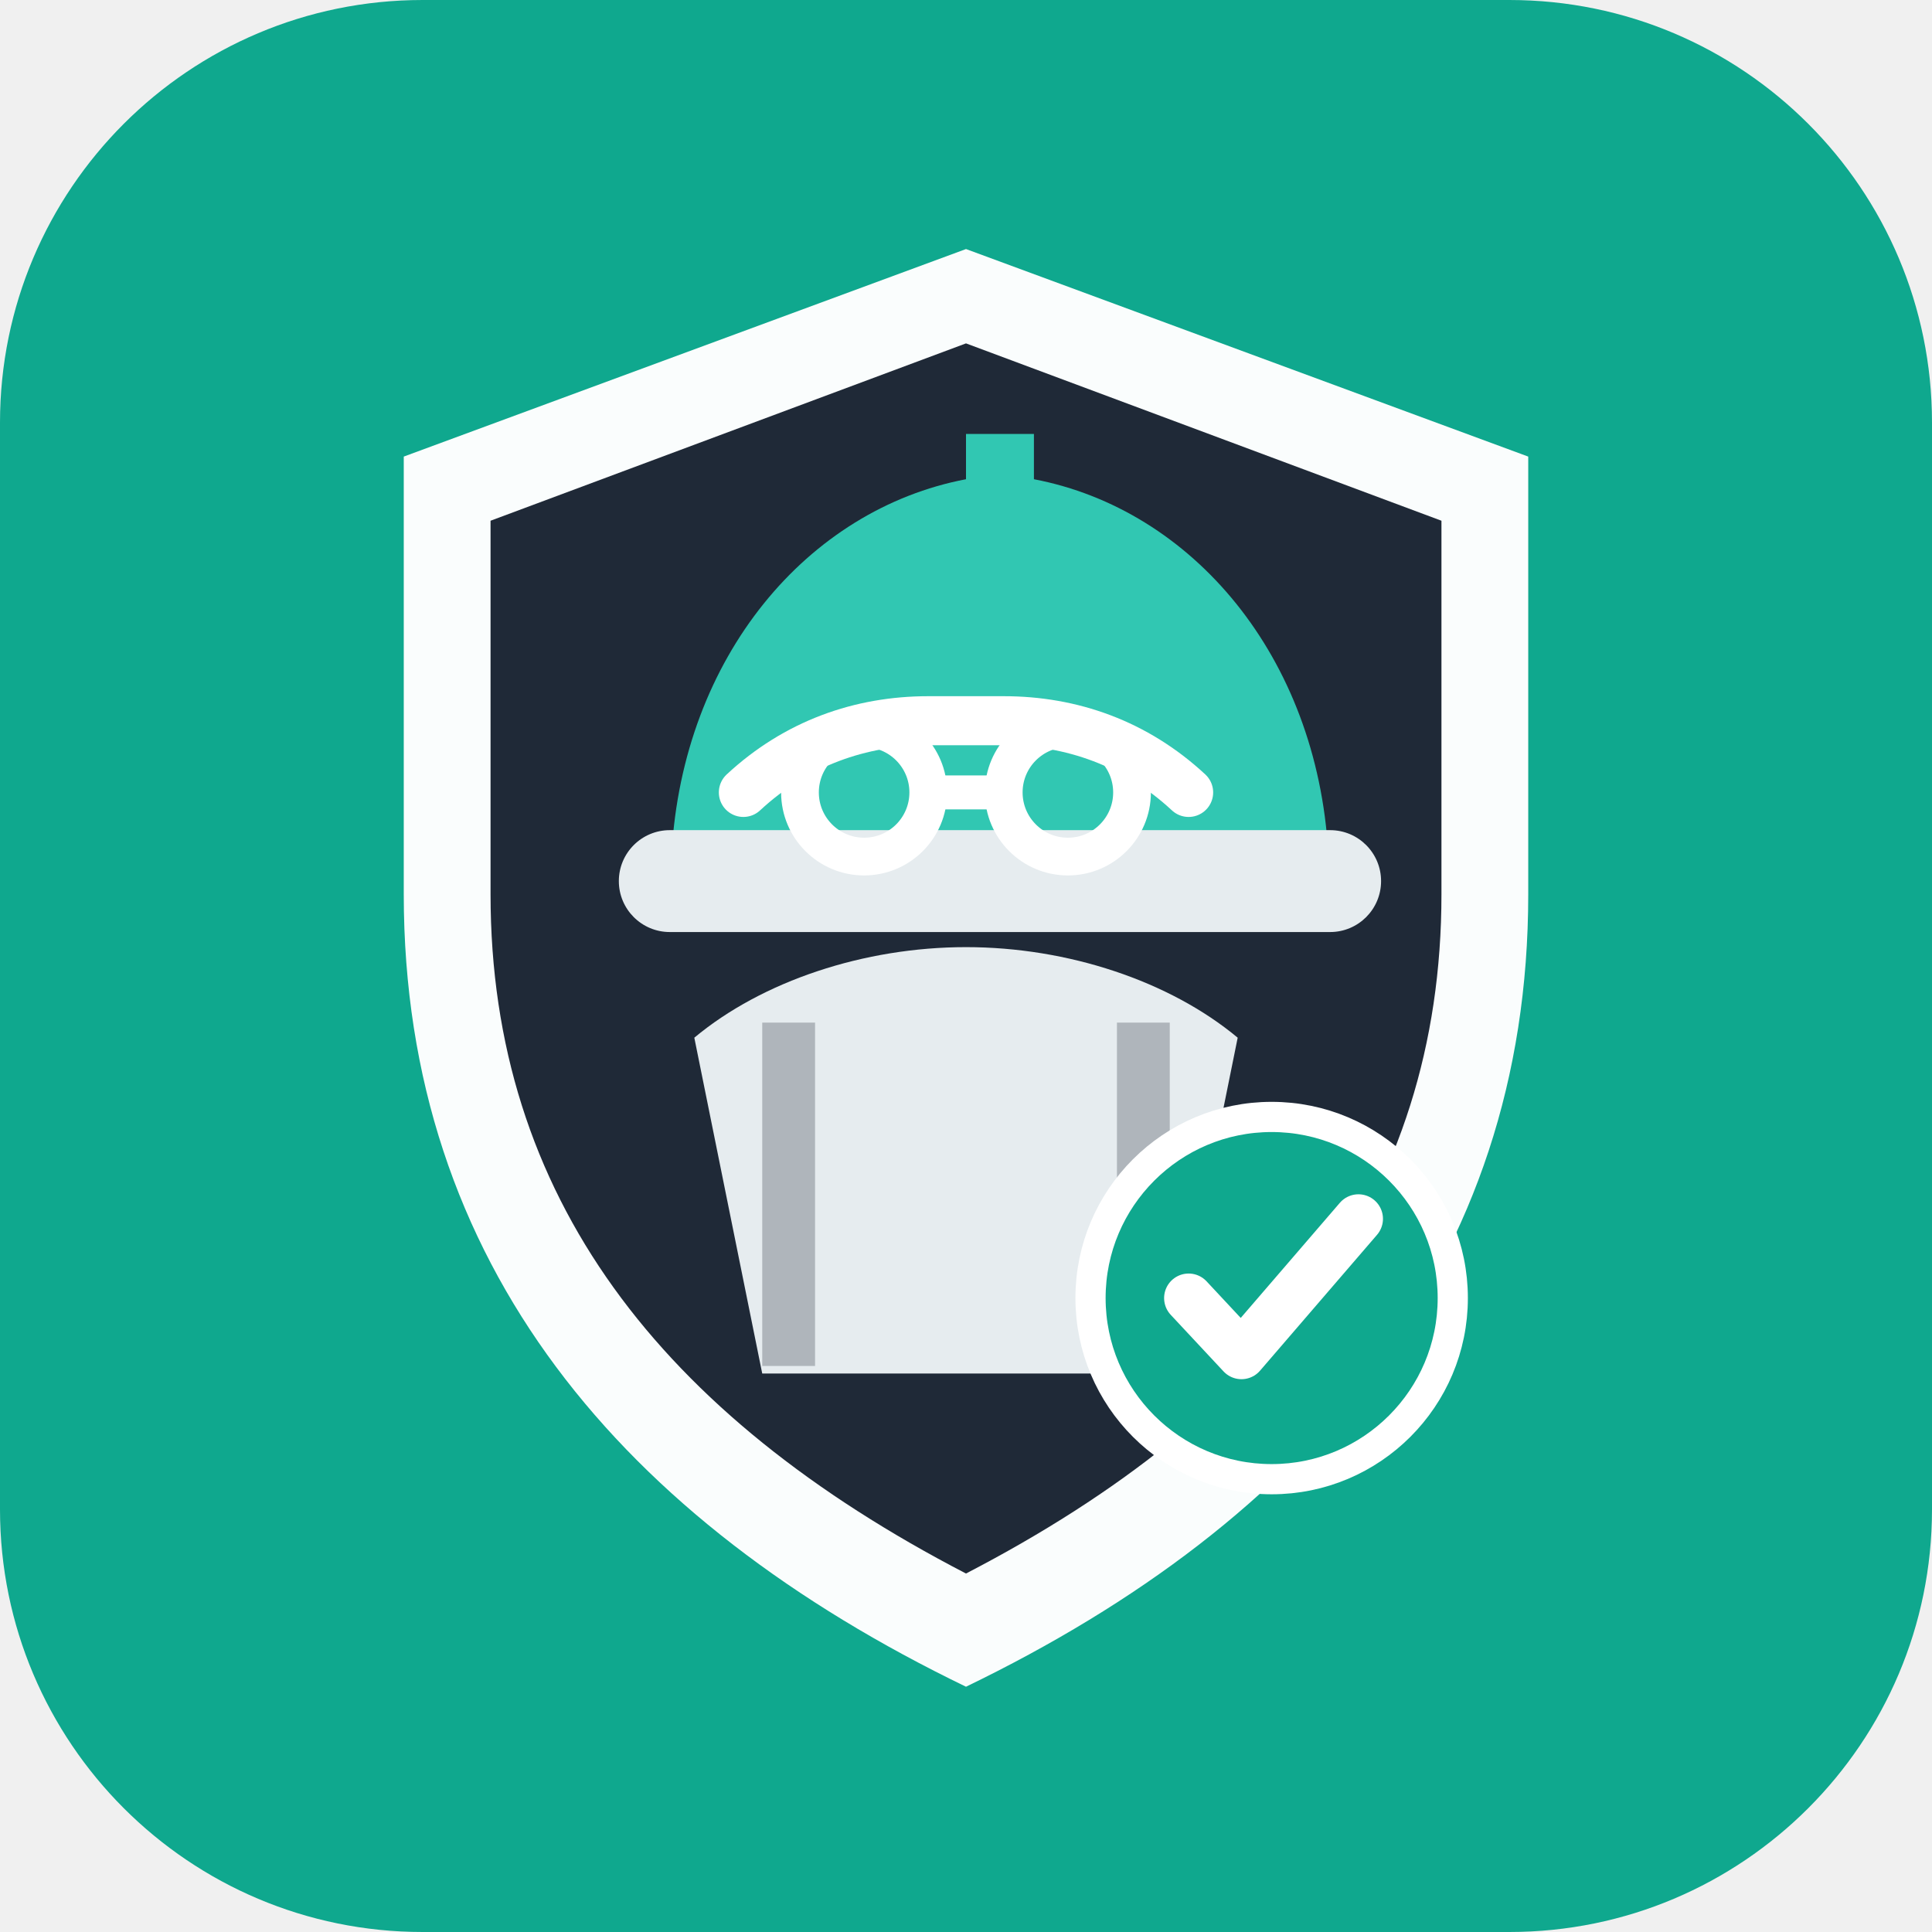
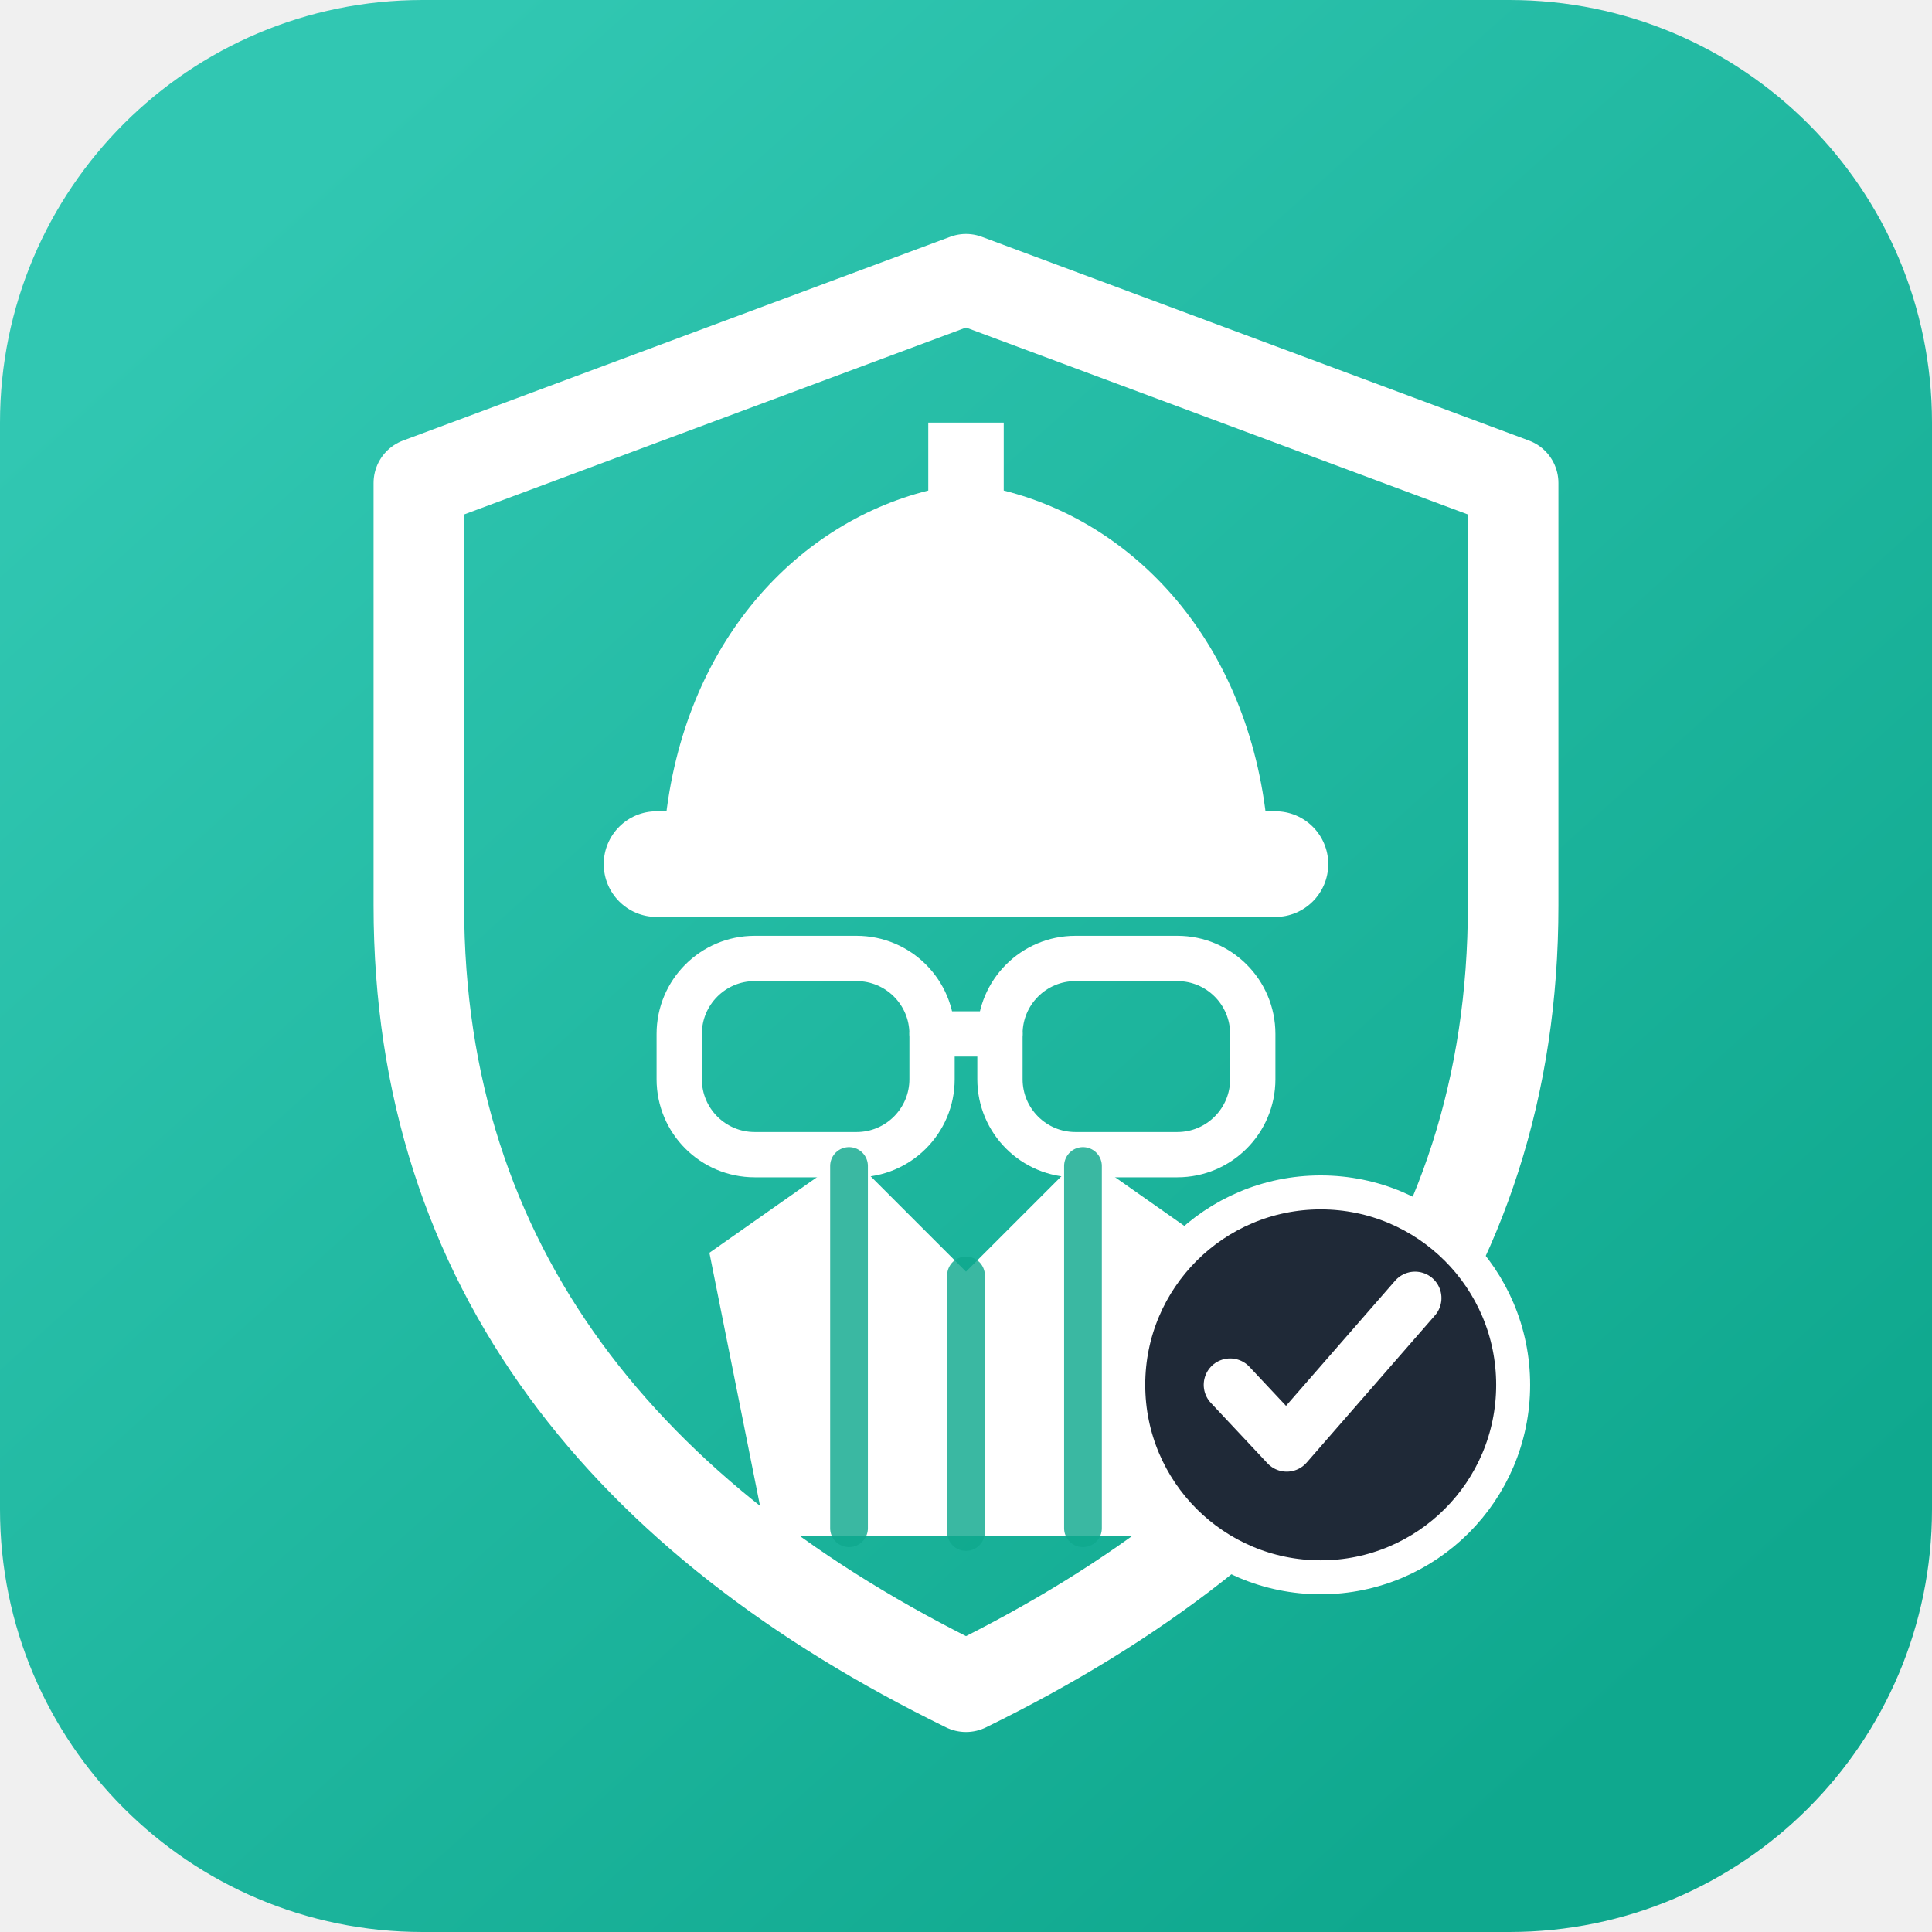
- <svg xmlns="http://www.w3.org/2000/svg" viewBox="0 0 512 512">
-   <rect width="512" height="512" rx="112" fill="#0FA88E" />
-   <path d="M256 66 405 121v116c0 98-58 166-149 210C165 403 107 335 107 237V121L256 66Z" fill="#fff" opacity=".98" />
-   <path d="M256 91 382 138v99c0 80-45 138-126 180-81-42-126-100-126-180v-99l126-47Z" fill="#1F2937" />
-   <path d="M178 226c3-52 36-91 78-99v-12h18v12c42 8 75 47 78 99h-174Z" fill="#31C7B2" />
-   <rect x="164" y="220" width="202" height="27" rx="13.5" fill="#E6ECEF" />
-   <path d="M184 275c18-15 45-24 72-24s54 9 72 24l-18 89h-108l-18-89Z" fill="#E6ECEF" />
-   <path d="M209 271v91M303 271v91" stroke="#1F2937" stroke-width="14" opacity=".28" />
-   <path d="M197 210c14-13 31-19 49-19h20c18 0 35 6 49 19" fill="none" stroke="#fff" stroke-width="13" stroke-linecap="round" />
-   <circle cx="229" cy="210" r="17" fill="none" stroke="#fff" stroke-width="10" />
-   <circle cx="283" cy="210" r="17" fill="none" stroke="#fff" stroke-width="10" />
-   <path d="M246 210h20" stroke="#fff" stroke-width="9" stroke-linecap="round" />
-   <circle cx="337" cy="344" r="48" fill="#0FA88E" stroke="#fff" stroke-width="8" />
-   <path d="m315 344 14 15 31-36" fill="none" stroke="#fff" stroke-width="13" stroke-linecap="round" stroke-linejoin="round" />
+ <svg xmlns="http://www.w3.org/2000/svg" viewBox="0 0 512 512" role="img" aria-label="Gestão EPI">
+   <defs>
+     <linearGradient id="bg" x1="70" y1="55" x2="430" y2="455" gradientUnits="userSpaceOnUse">
+       <stop stop-color="#31C7B2" />
+       <stop offset="1" stop-color="#0FA88E" />
+     </linearGradient>
+   </defs>
+   <rect width="512" height="512" rx="112" fill="url(#bg)" />
+   <path d="M256 74 401 128v112c0 96-55 163-145 207-90-44-145-111-145-207V128L256 74Z" fill="none" stroke="#fff" stroke-width="24" stroke-linejoin="round" />
+   <path d="M176 221c4-49 34-82 70-91v-18h20v18c36 9 66 42 70 91H176Z" fill="#fff" />
+   <rect x="160" y="215" width="192" height="28" rx="14" fill="#fff" />
+   <rect x="180" y="254" width="67" height="52" rx="20" fill="none" stroke="#fff" stroke-width="12" />
+   <rect x="265" y="254" width="67" height="52" rx="20" fill="none" stroke="#fff" stroke-width="12" />
+   <path d="M247 274h18" stroke="#fff" stroke-width="12" stroke-linecap="round" />
+   <path d="M188 332 225 306l31 31 31-31 37 26-15 75H203l-15-75Z" fill="#fff" />
+   <path d="M225 309v96M287 309v96M256 338v68" stroke="#0FA88E" stroke-width="10" stroke-linecap="round" opacity=".82" />
+   <circle cx="350" cy="367" r="51" fill="#1F2937" stroke="#fff" stroke-width="9" />
+   <path d="m326 367 15 16 34-39" fill="none" stroke="#fff" stroke-width="14" stroke-linecap="round" stroke-linejoin="round" />
</svg>
